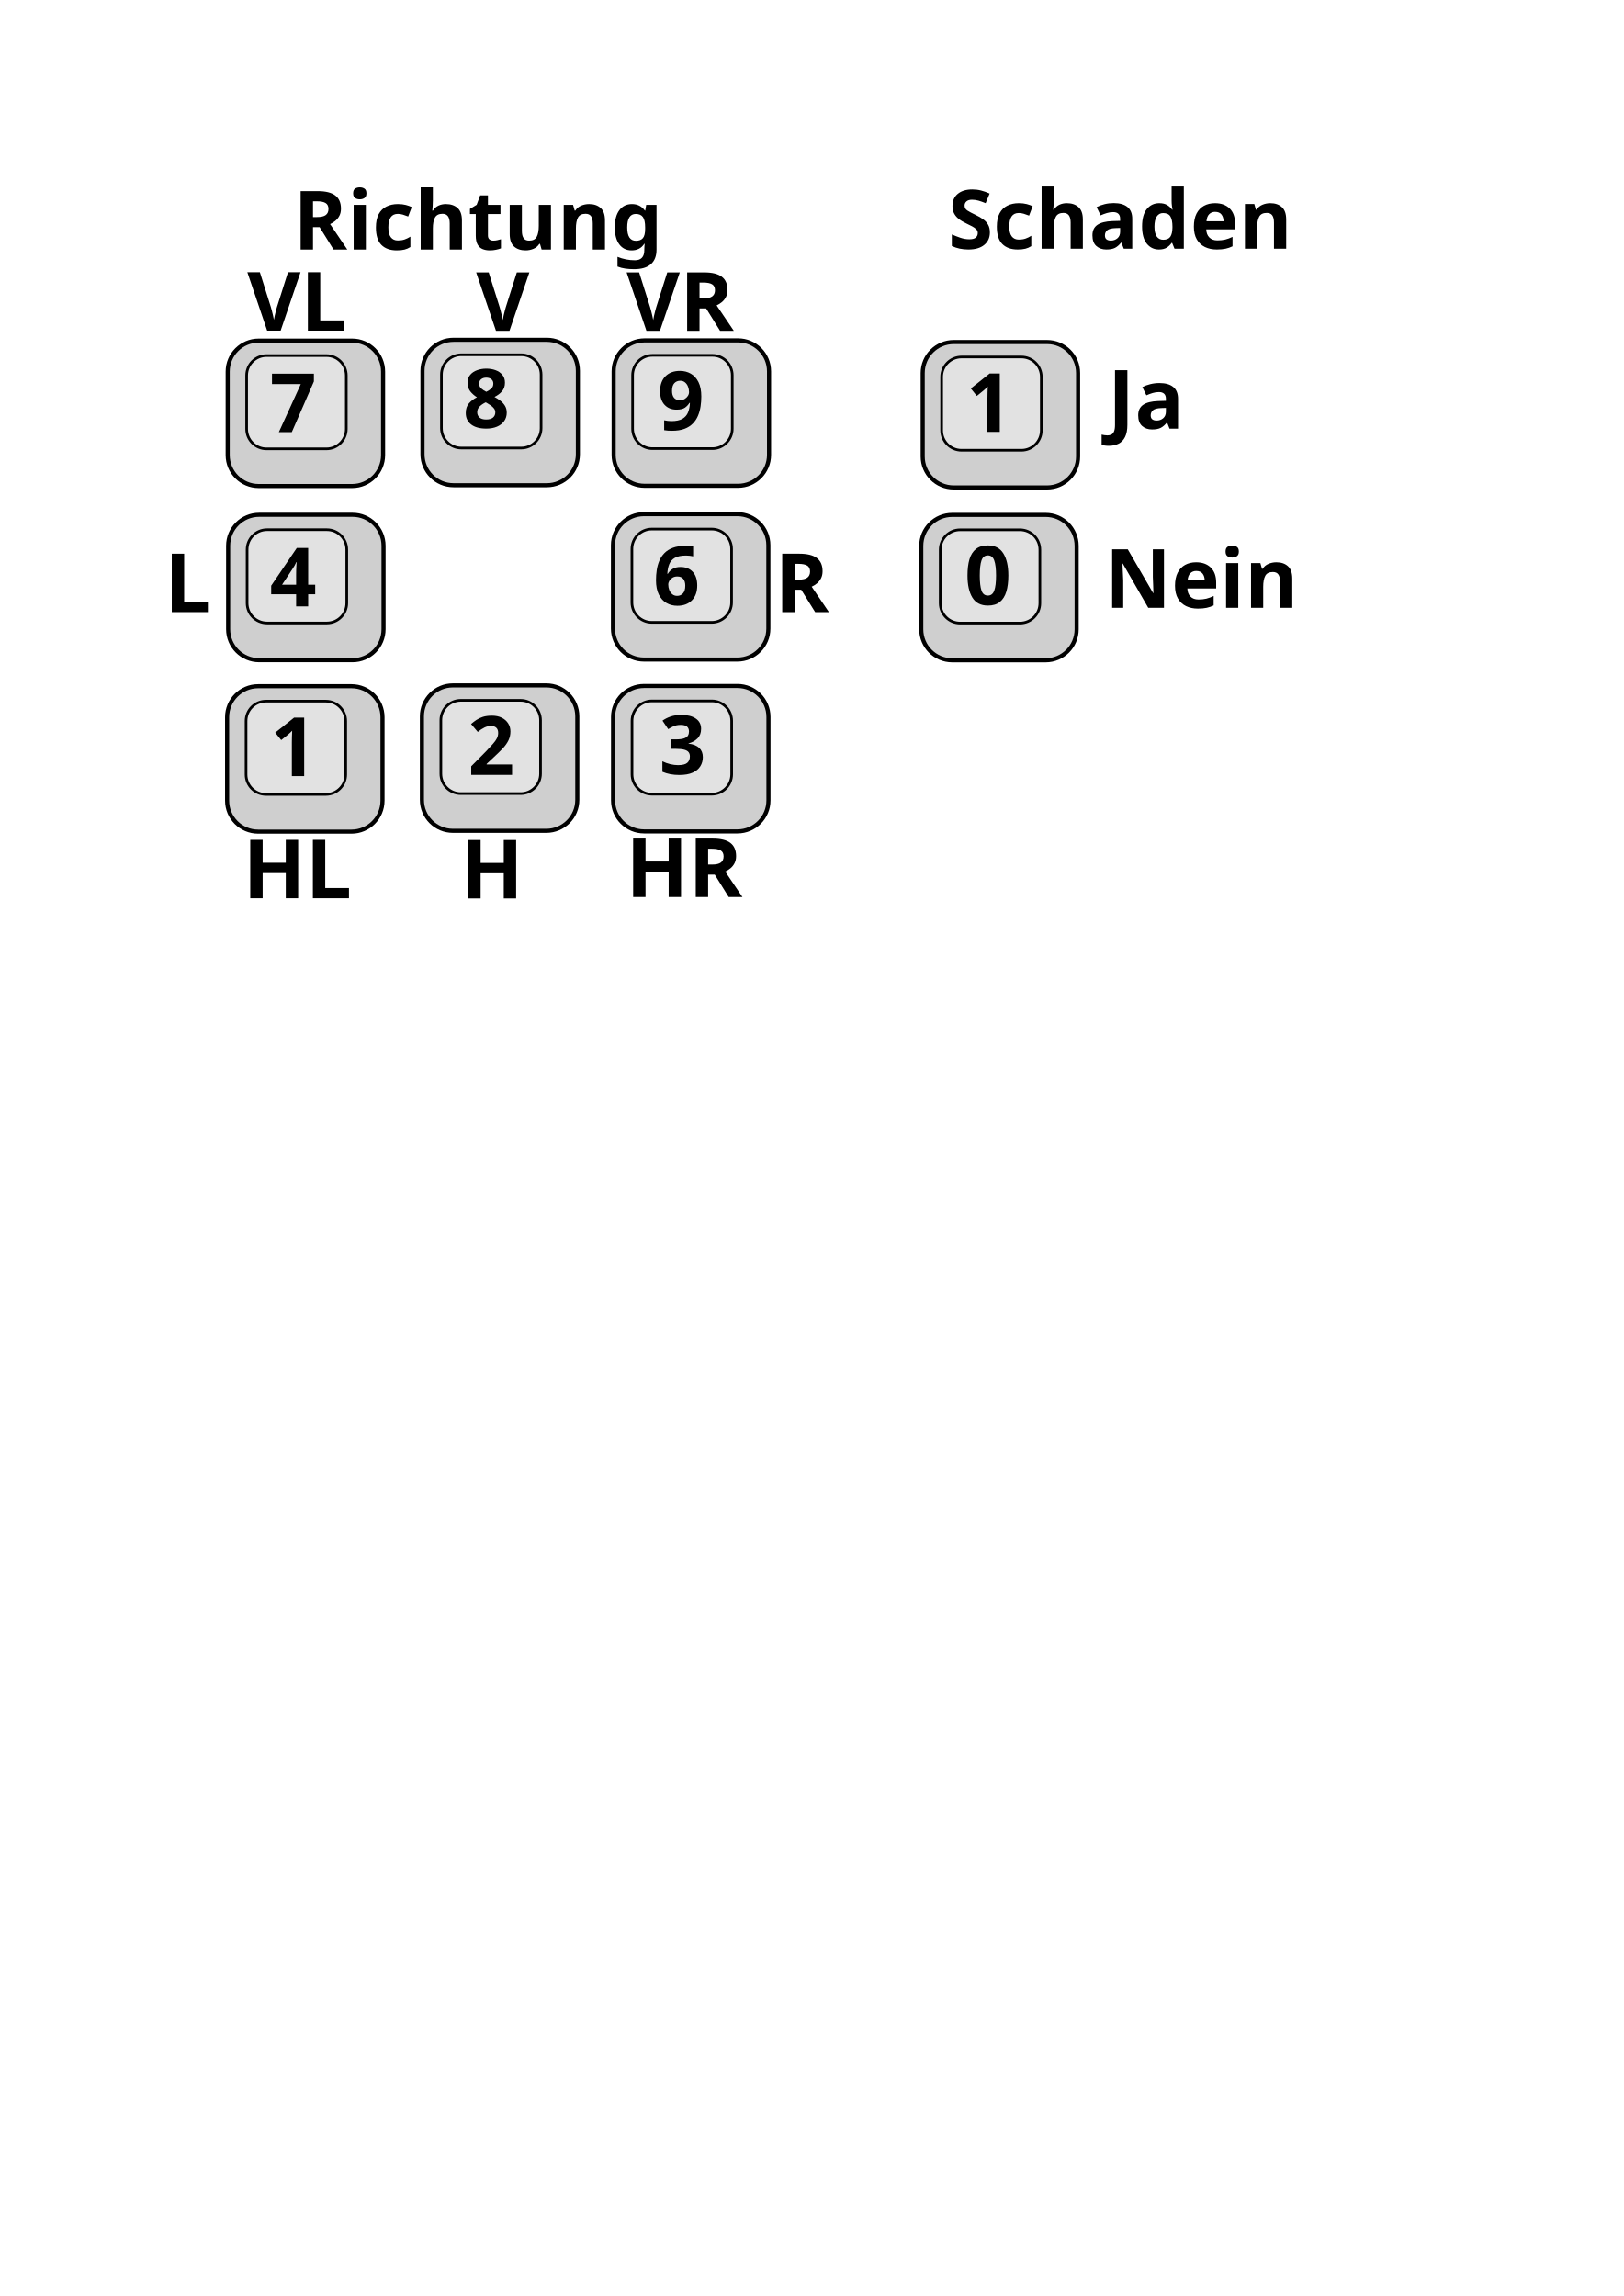
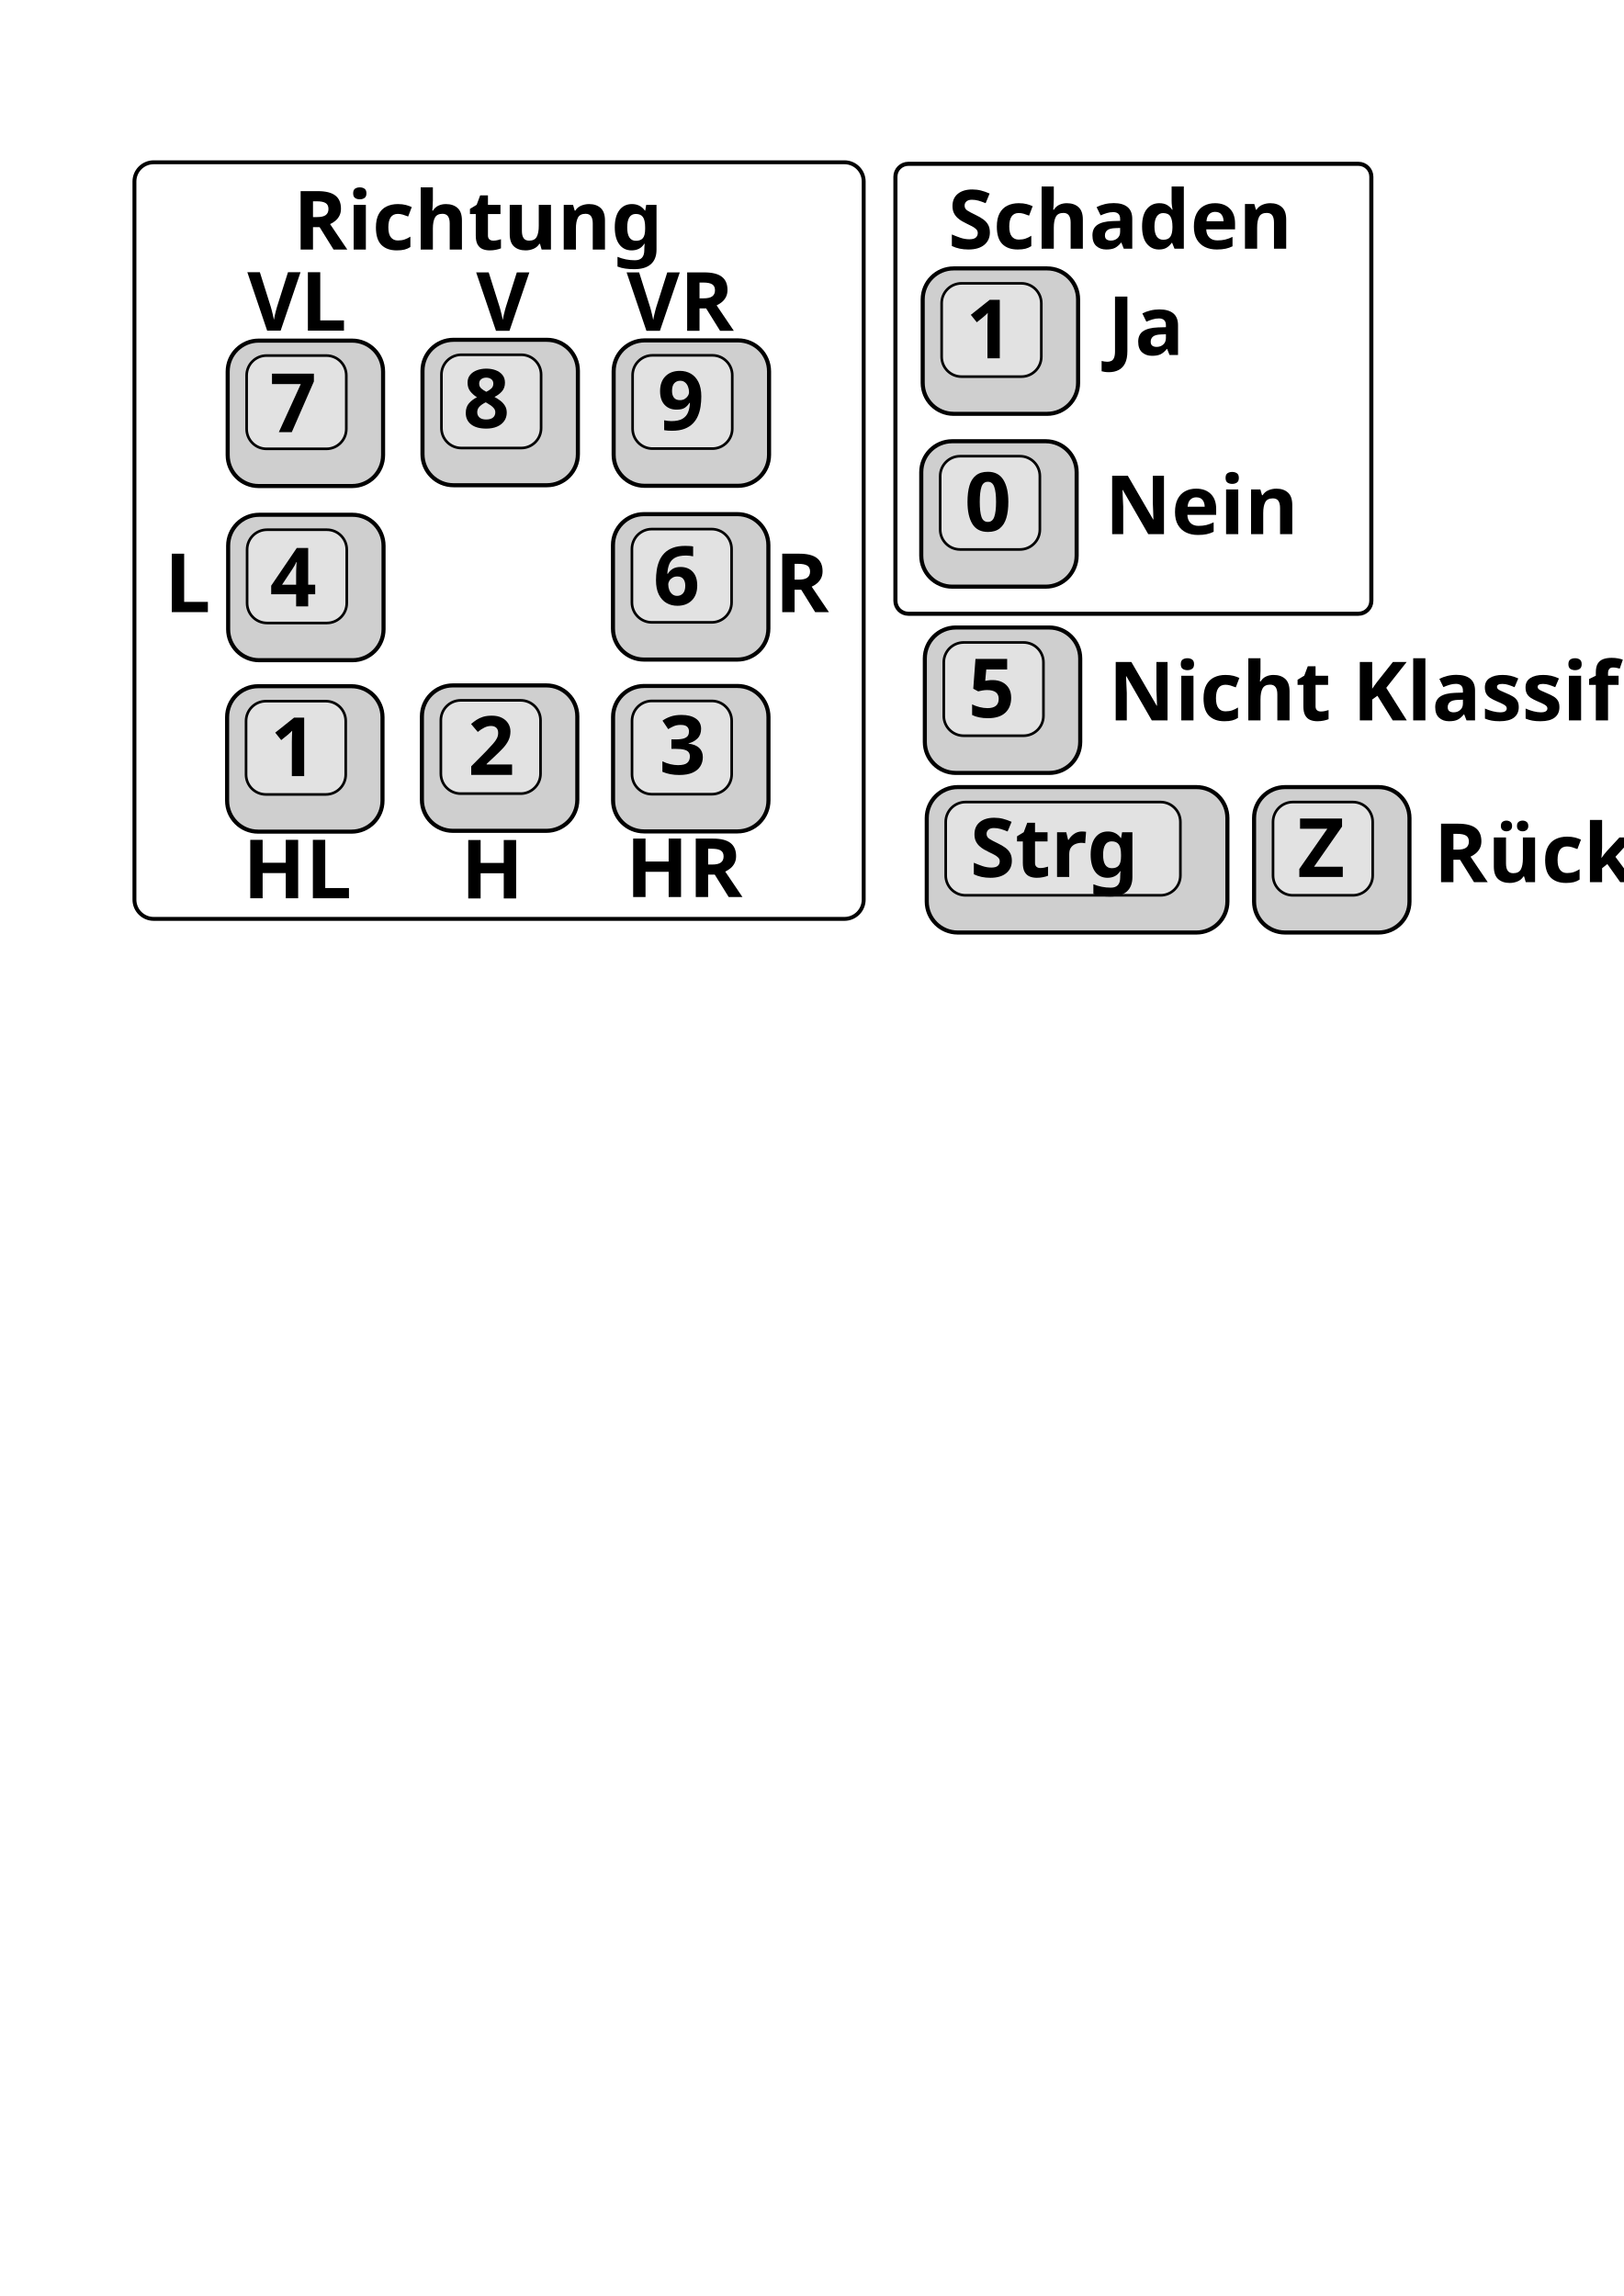
<svg xmlns="http://www.w3.org/2000/svg" width="210mm" height="297mm" id="svg2" version="1.1">
  <defs id="defs4" />
  <g id="layer1">
    <g id="g3816" transform="translate(-11.31371,114.5513)">
      <a id="a3789">
        <rect style="fill:#cfcfcf;fill-opacity:1;stroke:#000000;stroke-width:2;stroke-linecap:round;stroke-linejoin:round;stroke-miterlimit:4;stroke-opacity:1;stroke-dasharray:none" id="rect3769" width="75.959" height="71.097" x="122.612" y="51.98" ry="15.152" />
      </a>
      <rect ry="9.718" y="59.287" x="131.872" height="45.599" width="48.717" id="rect3769-3" style="fill:#e2e2e2;fill-opacity:1;stroke:#000000;stroke-width:1.283;stroke-linecap:round;stroke-linejoin:round;stroke-miterlimit:4;stroke-opacity:1;stroke-dasharray:none" />
    </g>
    <g transform="translate(83.9126,114.154)" id="g3816-3">
      <a id="a3789-5">
        <rect style="fill:#cfcfcf;fill-opacity:1;stroke:#000000;stroke-width:2;stroke-linecap:round;stroke-linejoin:round;stroke-miterlimit:4;stroke-opacity:1;stroke-dasharray:none" id="rect3769-6" width="75.959" height="71.097" x="122.612" y="51.98" ry="15.152" />
      </a>
      <rect ry="9.718" y="59.287" x="131.872" height="45.599" width="48.717" id="rect3769-3-2" style="fill:#e2e2e2;fill-opacity:1;stroke:#000000;stroke-width:1.283;stroke-linecap:round;stroke-linejoin:round;stroke-miterlimit:4;stroke-opacity:1;stroke-dasharray:none" />
    </g>
    <g transform="translate(177.3548,114.4372)" id="g3816-9">
      <a id="a3789-1">
        <rect style="fill:#cfcfcf;fill-opacity:1;stroke:#000000;stroke-width:2;stroke-linecap:round;stroke-linejoin:round;stroke-miterlimit:4;stroke-opacity:1;stroke-dasharray:none" id="rect3769-2" width="75.959" height="71.097" x="122.612" y="51.98" ry="15.152" />
      </a>
      <rect ry="9.718" y="59.287" x="131.872" height="45.599" width="48.717" id="rect3769-3-7" style="fill:#e2e2e2;fill-opacity:1;stroke:#000000;stroke-width:1.283;stroke-linecap:round;stroke-linejoin:round;stroke-miterlimit:4;stroke-opacity:1;stroke-dasharray:none" />
    </g>
    <g transform="translate(-11.08551,199.6958)" id="g3816-0">
      <a id="a3789-9">
        <rect style="fill:#cfcfcf;fill-opacity:1;stroke:#000000;stroke-width:2;stroke-linecap:round;stroke-linejoin:round;stroke-miterlimit:4;stroke-opacity:1;stroke-dasharray:none" id="rect3769-36" width="75.959" height="71.097" x="122.612" y="51.98" ry="15.152" />
      </a>
      <rect ry="9.718" y="59.287" x="131.872" height="45.599" width="48.717" id="rect3769-3-0" style="fill:#e2e2e2;fill-opacity:1;stroke:#000000;stroke-width:1.283;stroke-linecap:round;stroke-linejoin:round;stroke-miterlimit:4;stroke-opacity:1;stroke-dasharray:none" />
    </g>
    <g transform="translate(177.0231,199.3854)" id="g3816-0-6">
      <a id="a3789-9-2">
        <rect style="fill:#cfcfcf;fill-opacity:1;stroke:#000000;stroke-width:2;stroke-linecap:round;stroke-linejoin:round;stroke-miterlimit:4;stroke-opacity:1;stroke-dasharray:none" id="rect3769-36-6" width="75.959" height="71.097" x="122.612" y="51.98" ry="15.152" />
      </a>
      <rect ry="9.718" y="59.287" x="131.872" height="45.599" width="48.717" id="rect3769-3-0-1" style="fill:#e2e2e2;fill-opacity:1;stroke:#000000;stroke-width:1.283;stroke-linecap:round;stroke-linejoin:round;stroke-miterlimit:4;stroke-opacity:1;stroke-dasharray:none" />
    </g>
    <g transform="translate(-11.59684,283.5126)" id="g3816-8">
      <a id="a3789-7">
        <rect style="fill:#cfcfcf;fill-opacity:1;stroke:#000000;stroke-width:2;stroke-linecap:round;stroke-linejoin:round;stroke-miterlimit:4;stroke-opacity:1;stroke-dasharray:none" id="rect3769-9" width="75.959" height="71.097" x="122.612" y="51.98" ry="15.152" />
      </a>
      <rect ry="9.718" y="59.287" x="131.872" height="45.599" width="48.717" id="rect3769-3-20" style="fill:#e2e2e2;fill-opacity:1;stroke:#000000;stroke-width:1.283;stroke-linecap:round;stroke-linejoin:round;stroke-miterlimit:4;stroke-opacity:1;stroke-dasharray:none" />
      <text xml:space="preserve" style="font-size:16px;font-style:normal;font-weight:normal;line-height:125%;letter-spacing:0px;word-spacing:0px;fill:#000000;fill-opacity:1;stroke:none;font-family:Sans" x="143.773" y="95.911" id="text3990">
        <tspan id="tspan3992" x="143.773" y="95.911" style="font-size:40px;font-weight:bold;-inkscape-font-specification:Sans Bold">1</tspan>
      </text>
    </g>
    <g transform="translate(83.62946,283.1154)" id="g3816-3-2">
      <a id="a3789-5-3">
        <rect style="fill:#cfcfcf;fill-opacity:1;stroke:#000000;stroke-width:2;stroke-linecap:round;stroke-linejoin:round;stroke-miterlimit:4;stroke-opacity:1;stroke-dasharray:none" id="rect3769-6-7" width="75.959" height="71.097" x="122.612" y="51.98" ry="15.152" />
      </a>
      <rect ry="9.718" y="59.287" x="131.872" height="45.599" width="48.717" id="rect3769-3-2-5" style="fill:#e2e2e2;fill-opacity:1;stroke:#000000;stroke-width:1.283;stroke-linecap:round;stroke-linejoin:round;stroke-miterlimit:4;stroke-opacity:1;stroke-dasharray:none" />
    </g>
    <g transform="translate(177.0717,283.3985)" id="g3816-9-9">
      <a id="a3789-1-2">
        <rect style="fill:#cfcfcf;fill-opacity:1;stroke:#000000;stroke-width:2;stroke-linecap:round;stroke-linejoin:round;stroke-miterlimit:4;stroke-opacity:1;stroke-dasharray:none" id="rect3769-2-2" width="75.959" height="71.097" x="122.612" y="51.98" ry="15.152" />
      </a>
      <rect ry="9.718" y="59.287" x="131.872" height="45.599" width="48.717" id="rect3769-3-7-8" style="fill:#e2e2e2;fill-opacity:1;stroke:#000000;stroke-width:1.283;stroke-linecap:round;stroke-linejoin:round;stroke-miterlimit:4;stroke-opacity:1;stroke-dasharray:none" />
    </g>
    <text xml:space="preserve" style="font-size:20px;font-style:normal;font-weight:bold;line-height:125%;letter-spacing:0px;word-spacing:0px;fill:#000000;fill-opacity:1;stroke:none;font-family:Sans;-inkscape-font-specification:Sans Bold" x="228.749" y="378.843" id="text4018">
      <tspan id="tspan4020" x="228.749" y="378.843" style="font-size:40px;font-weight:bold;-inkscape-font-specification:Sans Bold">2</tspan>
    </text>
    <text xml:space="preserve" style="font-size:20px;font-style:normal;font-weight:bold;line-height:125%;letter-spacing:0px;word-spacing:0px;fill:#000000;fill-opacity:1;stroke:none;font-family:Sans;-inkscape-font-specification:Sans Bold" x="322.278" y="378.487" id="text4018-9">
      <tspan id="tspan4020-7" x="322.278" y="378.487" style="font-size:40px">3</tspan>
    </text>
    <text xml:space="preserve" style="font-size:20px;font-style:normal;font-weight:bold;line-height:125%;letter-spacing:0px;word-spacing:0px;fill:#000000;fill-opacity:1;stroke:none;font-family:Sans;-inkscape-font-specification:Sans Bold" x="131.875" y="296.465" id="text4043">
      <tspan id="tspan4045" x="131.875" y="296.465" style="font-size:40px">4</tspan>
    </text>
    <text xml:space="preserve" style="font-size:20px;font-style:normal;font-weight:bold;line-height:125%;letter-spacing:0px;word-spacing:0px;fill:#000000;fill-opacity:1;stroke:none;font-family:Sans;-inkscape-font-specification:Sans Bold" x="319.259" y="295.758" id="text4047">
      <tspan id="tspan4049" x="319.259" y="295.758" style="font-size:40px">6</tspan>
    </text>
    <text xml:space="preserve" style="font-size:20px;font-style:normal;font-weight:bold;line-height:125%;letter-spacing:0px;word-spacing:0px;fill:#000000;fill-opacity:1;stroke:none;font-family:Sans;-inkscape-font-specification:Sans Bold" x="131.875" y="211.259" id="text4051">
      <tspan id="tspan4053" x="131.875" y="211.259" style="font-size:40px">7</tspan>
    </text>
    <text xml:space="preserve" style="font-size:20px;font-style:normal;font-weight:bold;line-height:125%;letter-spacing:0px;word-spacing:0px;fill:#000000;fill-opacity:1;stroke:none;font-family:Sans;-inkscape-font-specification:Sans Bold" x="226.274" y="209.137" id="text4055">
      <tspan id="tspan4057" x="226.274" y="209.137" style="font-size:40px">8</tspan>
    </text>
    <text xml:space="preserve" style="font-size:20px;font-style:normal;font-weight:bold;line-height:125%;letter-spacing:0px;word-spacing:0px;fill:#000000;fill-opacity:1;stroke:none;font-family:Sans;-inkscape-font-specification:Sans Bold" x="321.38" y="210.198" id="text4059">
      <tspan id="tspan4061" x="321.38" y="210.198" style="font-size:40px">9</tspan>
    </text>
-     <g transform="translate(328.4246,115.2453)" id="g3816-8-3">
+     <g transform="translate(328.4246,79.24533)" id="g3816-8-3">
      <a id="a3789-7-6">
        <rect style="fill:#cfcfcf;fill-opacity:1;stroke:#000000;stroke-width:2;stroke-linecap:round;stroke-linejoin:round;stroke-miterlimit:4;stroke-opacity:1;stroke-dasharray:none" id="rect3769-9-1" width="75.959" height="71.097" x="122.612" y="51.98" ry="15.152" />
      </a>
      <rect ry="9.718" y="59.287" x="131.872" height="45.599" width="48.717" id="rect3769-3-20-2" style="fill:#e2e2e2;fill-opacity:1;stroke:#000000;stroke-width:1.283;stroke-linecap:round;stroke-linejoin:round;stroke-miterlimit:4;stroke-opacity:1;stroke-dasharray:none" />
      <text xml:space="preserve" style="font-size:16px;font-style:normal;font-weight:normal;line-height:125%;letter-spacing:0px;word-spacing:0px;fill:#000000;fill-opacity:1;stroke:none;font-family:Sans" x="143.773" y="95.911" id="text3990-9">
        <tspan id="tspan3992-3" x="143.773" y="95.911" style="font-size:40px;font-weight:bold;-inkscape-font-specification:Sans Bold">1</tspan>
      </text>
    </g>
-     <g transform="translate(327.7175,199.7446)" id="g3816-8-1">
+     <g transform="translate(327.7175,163.7446)" id="g3816-8-1">
      <a id="a3789-7-9">
        <rect style="fill:#cfcfcf;fill-opacity:1;stroke:#000000;stroke-width:2;stroke-linecap:round;stroke-linejoin:round;stroke-miterlimit:4;stroke-opacity:1;stroke-dasharray:none" id="rect3769-9-4" width="75.959" height="71.097" x="122.612" y="51.98" ry="15.152" />
      </a>
      <rect ry="9.718" y="59.287" x="131.872" height="45.599" width="48.717" id="rect3769-3-20-7" style="fill:#e2e2e2;fill-opacity:1;stroke:#000000;stroke-width:1.283;stroke-linecap:round;stroke-linejoin:round;stroke-miterlimit:4;stroke-opacity:1;stroke-dasharray:none" />
      <text xml:space="preserve" style="font-size:16px;font-style:normal;font-weight:normal;line-height:125%;letter-spacing:0px;word-spacing:0px;fill:#000000;fill-opacity:1;stroke:none;font-family:Sans" x="143.773" y="95.911" id="text3990-8">
        <tspan id="tspan3992-4" x="143.773" y="95.911" style="font-size:40px;font-weight:bold;-inkscape-font-specification:Sans Bold">0</tspan>
      </text>
    </g>
    <text xml:space="preserve" style="font-size:20px;font-style:normal;font-weight:bold;line-height:125%;letter-spacing:0px;word-spacing:0px;fill:#000000;fill-opacity:1;stroke:none;font-family:Sans;-inkscape-font-specification:Sans Bold" x="143.359" y="122.011" id="text4113">
      <tspan id="tspan4115" x="143.359" y="122.011" style="font-size:40px">Richtung</tspan>
    </text>
    <text xml:space="preserve" style="font-size:20px;font-style:normal;font-weight:bold;line-height:125%;letter-spacing:0px;word-spacing:0px;fill:#000000;fill-opacity:1;stroke:none;font-family:Sans;-inkscape-font-specification:Sans Bold" x="463.436" y="121.576" id="text4113-5">
      <tspan id="tspan4115-0" x="463.436" y="121.576" style="font-size:40px">Schaden</tspan>
    </text>
-     <text xml:space="preserve" style="font-size:20px;font-style:normal;font-weight:bold;line-height:125%;letter-spacing:0px;word-spacing:0px;fill:#000000;fill-opacity:1;stroke:none;font-family:Sans;-inkscape-font-specification:Sans Bold" x="541.444" y="209.554" id="text4113-5-3">
-       <tspan id="tspan4115-0-6" x="541.444" y="209.554" style="font-size:40px">Ja</tspan>
+     <text xml:space="preserve" style="font-size:20px;font-style:normal;font-weight:bold;line-height:125%;letter-spacing:0px;word-spacing:0px;fill:#000000;fill-opacity:1;stroke:none;font-family:Sans;-inkscape-font-specification:Sans Bold" x="541.444" y="173.554" id="text4113-5-3">
+       <tspan id="tspan4115-0-6" x="541.444" y="173.554" style="font-size:40px">Ja</tspan>
    </text>
-     <text xml:space="preserve" style="font-size:20px;font-style:normal;font-weight:bold;line-height:125%;letter-spacing:0px;word-spacing:0px;fill:#000000;fill-opacity:1;stroke:none;font-family:Sans;-inkscape-font-specification:Sans Bold" x="540.051" y="297.142" id="text4113-5-3-1">
-       <tspan id="tspan4115-0-6-0" x="540.051" y="297.142" style="font-size:40px">Nein</tspan>
+     <text xml:space="preserve" style="font-size:20px;font-style:normal;font-weight:bold;line-height:125%;letter-spacing:0px;word-spacing:0px;fill:#000000;fill-opacity:1;stroke:none;font-family:Sans;-inkscape-font-specification:Sans Bold" x="540.051" y="261.142" id="text4113-5-3-1">
+       <tspan id="tspan4115-0-6-0" x="540.051" y="261.142" style="font-size:40px">Nein</tspan>
    </text>
    <text xml:space="preserve" style="font-size:20px;font-style:normal;font-weight:bold;line-height:125%;letter-spacing:0px;word-spacing:0px;fill:#000000;fill-opacity:1;stroke:none;font-family:Sans;-inkscape-font-specification:Sans Bold" x="232.761" y="161.731" id="text4113-5-3-6">
      <tspan id="tspan4115-0-6-3" x="232.761" y="161.731" style="font-size:40px">V</tspan>
    </text>
    <text xml:space="preserve" style="font-size:20px;font-style:normal;font-weight:bold;line-height:125%;letter-spacing:0px;word-spacing:0px;fill:#000000;fill-opacity:1;stroke:none;font-family:Sans;-inkscape-font-specification:Sans Bold" x="306.3" y="161.731" id="text4113-5-3-6-2">
      <tspan id="tspan4115-0-6-3-0" x="306.3" y="161.731" style="font-size:40px">VR</tspan>
    </text>
    <text xml:space="preserve" style="font-size:20px;font-style:normal;font-weight:bold;line-height:125%;letter-spacing:0px;word-spacing:0px;fill:#000000;fill-opacity:1;stroke:none;font-family:Sans;-inkscape-font-specification:Sans Bold" x="120.903" y="161.645" id="text4113-5-3-6-6">
      <tspan id="tspan4115-0-6-3-1" x="120.903" y="161.645" style="font-size:40px">VL</tspan>
    </text>
    <text xml:space="preserve" style="font-size:20px;font-style:normal;font-weight:bold;line-height:125%;letter-spacing:0px;word-spacing:0px;fill:#000000;fill-opacity:1;stroke:none;font-family:Sans;-inkscape-font-specification:Sans Bold" x="378.779" y="299.263" id="text4113-5-3-6-5">
      <tspan id="tspan4115-0-6-3-5" x="378.779" y="299.263" style="font-size:40px">R</tspan>
    </text>
    <text xml:space="preserve" style="font-size:20px;font-style:normal;font-weight:bold;line-height:125%;letter-spacing:0px;word-spacing:0px;fill:#000000;fill-opacity:1;stroke:none;font-family:Sans;-inkscape-font-specification:Sans Bold" x="80.38" y="299.263" id="text4113-5-3-6-4">
      <tspan id="tspan4115-0-6-3-7" x="80.38" y="299.263" style="font-size:40px">L</tspan>
    </text>
    <text xml:space="preserve" style="font-size:20px;font-style:normal;font-weight:bold;line-height:125%;letter-spacing:0px;word-spacing:0px;fill:#000000;fill-opacity:1;stroke:none;font-family:Sans;-inkscape-font-specification:Sans Bold" x="225.297" y="439.251" id="text4113-5-3-6-65">
      <tspan id="tspan4115-0-6-3-6" x="225.297" y="439.251" style="font-size:40px">H</tspan>
    </text>
    <text xml:space="preserve" style="font-size:20px;font-style:normal;font-weight:bold;line-height:125%;letter-spacing:0px;word-spacing:0px;fill:#000000;fill-opacity:1;stroke:none;font-family:Sans;-inkscape-font-specification:Sans Bold" x="305.907" y="438.544" id="text4113-5-3-6-2-9">
      <tspan id="tspan4115-0-6-3-0-3" x="305.907" y="438.544" style="font-size:40px">HR</tspan>
    </text>
    <text xml:space="preserve" style="font-size:20px;font-style:normal;font-weight:bold;line-height:125%;letter-spacing:0px;word-spacing:0px;fill:#000000;fill-opacity:1;stroke:none;font-family:Sans;-inkscape-font-specification:Sans Bold" x="118.742" y="439.165" id="text4113-5-3-6-6-7">
      <tspan id="tspan4115-0-6-3-1-4" x="118.742" y="439.165" style="font-size:40px">HL</tspan>
    </text>
+     <g transform="translate(329.4646,254.8106)" id="g3816-8-1-3">
+       <a id="a3789-7-9-6">
+         <rect style="fill:#cfcfcf;fill-opacity:1;stroke:#000000;stroke-width:2;stroke-linecap:round;stroke-linejoin:round;stroke-miterlimit:4;stroke-opacity:1;stroke-dasharray:none" id="rect3769-9-4-7" width="75.959" height="71.097" x="122.612" y="51.98" ry="15.152" />
+       </a>
+       <rect ry="9.718" y="59.287" x="131.872" height="45.599" width="48.717" id="rect3769-3-20-7-5" style="fill:#e2e2e2;fill-opacity:1;stroke:#000000;stroke-width:1.283;stroke-linecap:round;stroke-linejoin:round;stroke-miterlimit:4;stroke-opacity:1;stroke-dasharray:none" />
+       <text xml:space="preserve" style="font-size:16px;font-style:normal;font-weight:normal;line-height:125%;letter-spacing:0px;word-spacing:0px;fill:#000000;fill-opacity:1;stroke:none;font-family:Sans" x="143.773" y="95.911" id="text3990-8-3">
+         <tspan id="tspan3992-4-5" x="143.773" y="95.911" style="font-size:40px;font-weight:bold;-inkscape-font-specification:Sans Bold">5</tspan>
+       </text>
+     </g>
+     <text xml:space="preserve" style="font-size:20px;font-style:normal;font-weight:bold;line-height:125%;letter-spacing:0px;word-spacing:0px;fill:#000000;fill-opacity:1;stroke:none;font-family:Sans;-inkscape-font-specification:Sans Bold" x="541.798" y="352.208" id="text4113-5-3-1-6">
+       <tspan id="tspan4115-0-6-0-2" x="541.798" y="352.208" style="font-size:40px">Nicht Klassifizierbar</tspan>
+     </text>
+     <rect style="fill:#000000;fill-opacity:0;stroke:#000000;stroke-width:1.907;stroke-linecap:round;stroke-linejoin:round;stroke-miterlimit:4;stroke-opacity:1;stroke-dasharray:none" id="rect3274" width="356.474" height="369.91" x="65.715" y="79.337" ry="9.414" />
+     <rect style="fill:#000000;fill-opacity:0;stroke:#000000;stroke-width:2;stroke-linecap:round;stroke-linejoin:round;stroke-miterlimit:4;stroke-opacity:1;stroke-dasharray:none" id="rect4064" width="232.638" height="219.973" x="437.699" y="80.09" ry="6.308" />
+     <g transform="translate(330.4083,332.8341)" id="g3816-8-3-1">
+       <a id="a3789-7-6-2">
+         <rect style="fill:#cfcfcf;fill-opacity:1;stroke:#000000;stroke-width:2;stroke-linecap:round;stroke-linejoin:round;stroke-miterlimit:4;stroke-opacity:1;stroke-dasharray:none" id="rect3769-9-1-7" width="146.959" height="71.097" x="122.612" y="51.98" ry="15.152" />
+       </a>
+       <rect ry="9.718" y="59.287" x="131.872" height="45.599" width="114.717" id="rect3769-3-20-2-0" style="fill:#e2e2e2;fill-opacity:1;stroke:#000000;stroke-width:1.283;stroke-linecap:round;stroke-linejoin:round;stroke-miterlimit:4;stroke-opacity:1;stroke-dasharray:none" />
+       <text xml:space="preserve" style="font-size:16px;font-style:normal;font-weight:normal;line-height:125%;letter-spacing:0px;word-spacing:0px;fill:#000000;fill-opacity:1;stroke:none;font-family:Sans" x="143.773" y="95.911" id="text3990-9-9">
+         <tspan id="tspan3992-3-3" x="143.773" y="95.911" style="font-size:40px;font-weight:bold;-inkscape-font-specification:Sans Bold">Strg</tspan>
+       </text>
+     </g>
+     <g transform="translate(490.4083,332.8341)" id="g3816-8-3-6">
+       <a id="a3789-7-6-0">
+         <rect style="fill:#cfcfcf;fill-opacity:1;stroke:#000000;stroke-width:2;stroke-linecap:round;stroke-linejoin:round;stroke-miterlimit:4;stroke-opacity:1;stroke-dasharray:none" id="rect3769-9-1-6" width="75.959" height="71.097" x="122.612" y="51.98" ry="15.152" />
+       </a>
+       <rect ry="9.718" y="59.287" x="131.872" height="45.599" width="48.717" id="rect3769-3-20-2-2" style="fill:#e2e2e2;fill-opacity:1;stroke:#000000;stroke-width:1.283;stroke-linecap:round;stroke-linejoin:round;stroke-miterlimit:4;stroke-opacity:1;stroke-dasharray:none" />
+       <text xml:space="preserve" style="font-size:16px;font-style:normal;font-weight:normal;line-height:125%;letter-spacing:0px;word-spacing:0px;fill:#000000;fill-opacity:1;stroke:none;font-family:Sans" x="143.773" y="95.911" id="text3990-9-6">
+         <tspan id="tspan3992-3-1" x="143.773" y="95.911" style="font-size:40px;font-weight:bold;-inkscape-font-specification:Sans Bold">Z</tspan>
+       </text>
+     </g>
+     <text xml:space="preserve" style="font-size:20px;font-style:normal;font-weight:bold;line-height:125%;letter-spacing:0px;word-spacing:0px;fill:#000000;fill-opacity:1;stroke:none;font-family:Sans;-inkscape-font-specification:Sans Bold" x="700.82" y="431.274" id="text4113-5-3-1-6-8">
+       <tspan id="tspan4115-0-6-0-2-7" x="700.82" y="431.274" style="font-size:40px">Rückgängig</tspan>
+     </text>
  </g>
</svg>
